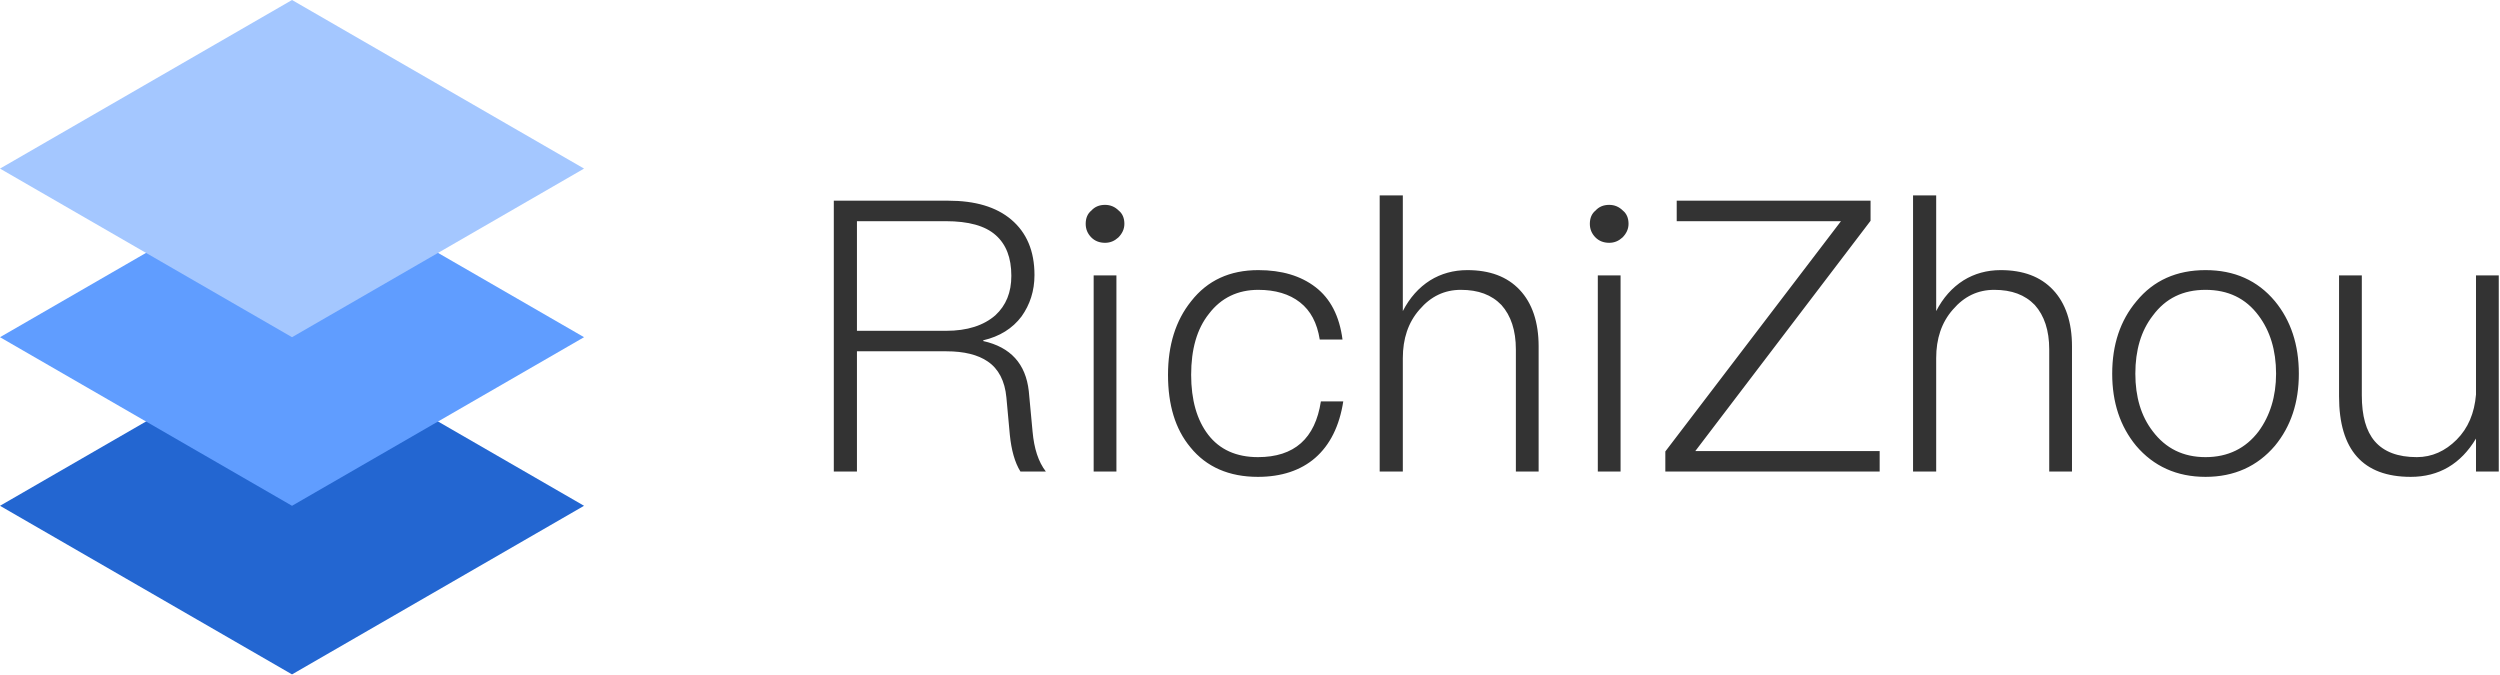
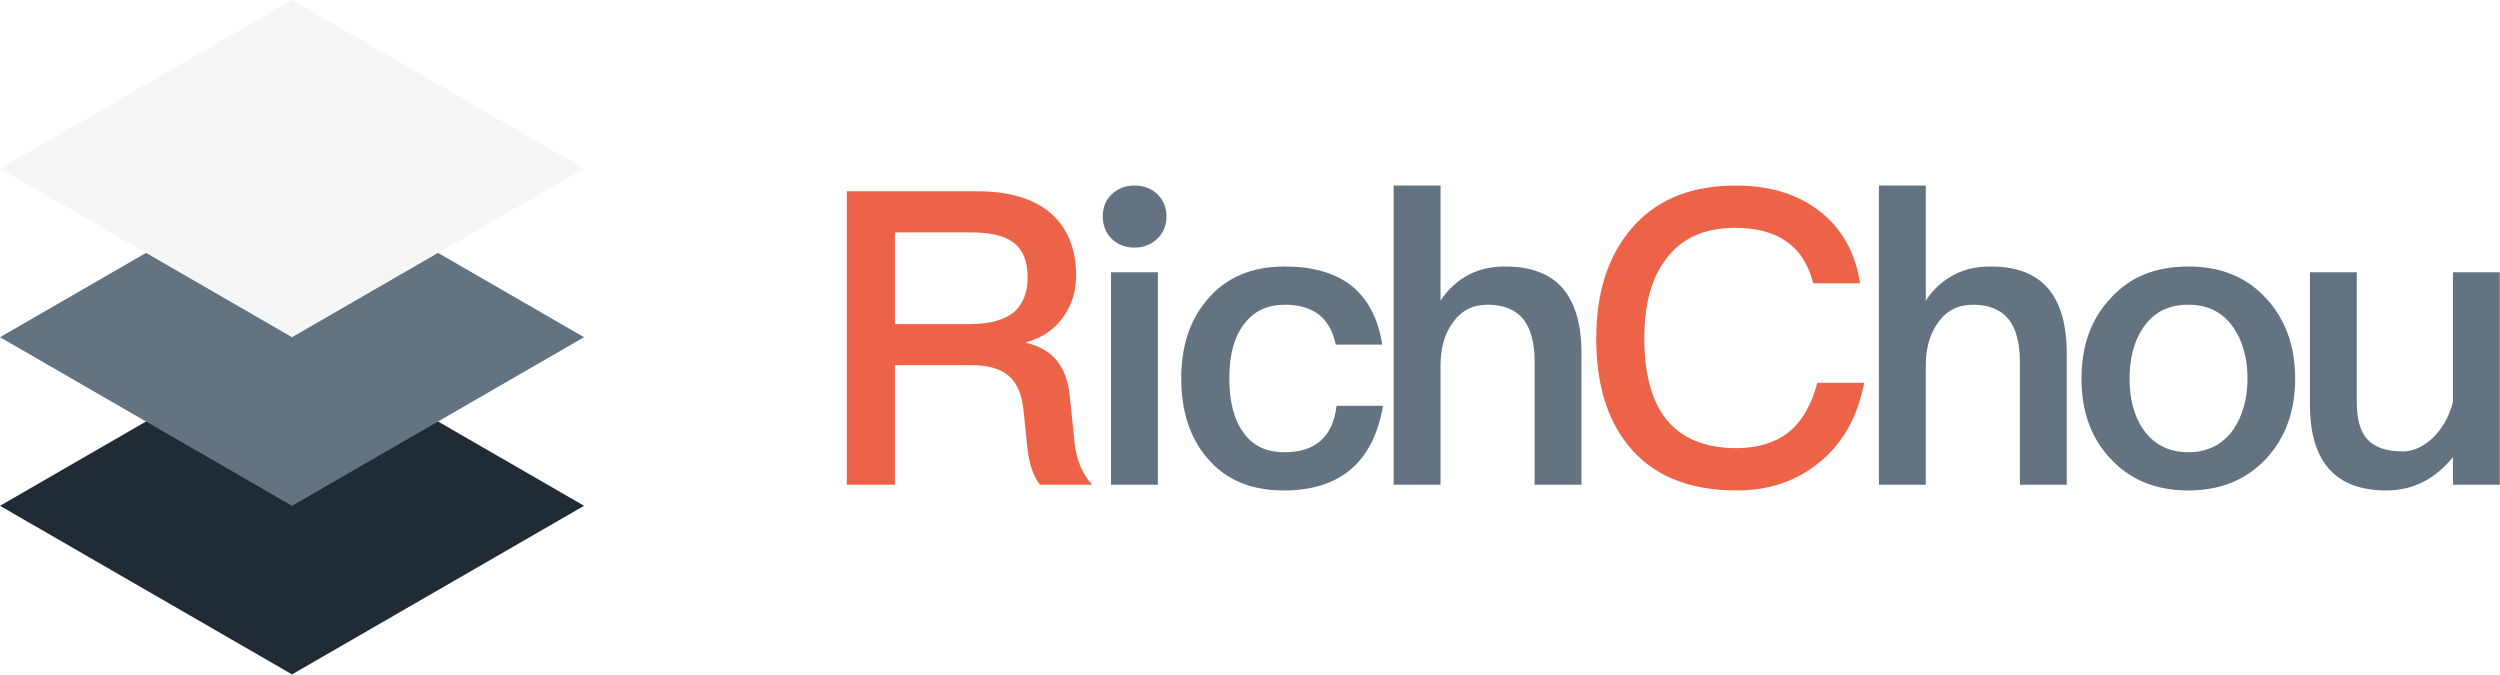
<svg xmlns="http://www.w3.org/2000/svg" width="949px" height="256px" viewBox="0 0 949 256" version="1.1">
-   <g id="页面-1" stroke="none" stroke-width="1" fill="none" fill-rule="evenodd">
-     <g id="logo备份" fill-rule="nonzero">
-       <polygon id="路径" fill="#2366D1" points="110.851 128 221.703 192 110.851 256 0 192" />
-       <polygon id="路径" fill="#609DFF" points="110.851 64 221.703 128 110.851 192 0 128" />
-       <polygon id="路径" fill="#A4C7FF" points="110.851 0 221.703 64 110.851 128 0 64" />
-       <g id="编组" transform="translate(316.512, 74.168)" fill="#333333">
-         <path d="M8.784,104.832 L8.784,59.184 L42.768,59.184 C49.392,59.184 54.72,60.48 58.464,63.072 C62.496,65.808 64.944,70.416 65.52,76.752 L66.816,90.864 C67.392,96.624 68.688,101.376 70.848,104.832 L80.496,104.832 C77.616,101.088 76.032,96.048 75.456,89.712 L74.016,74.304 C72.864,63.936 67.104,57.6 56.736,55.296 L56.736,55.008 C62.928,53.568 67.824,50.544 71.28,45.936 C74.448,41.472 76.176,36.288 76.176,30.24 C76.176,21.024 73.152,14.112 67.392,9.216 C61.632,4.32 53.568,2.016 43.488,2.016 L-5.68434189e-14,2.016 L-5.68434189e-14,104.832 L8.784,104.832 Z M42.624,51.408 L8.784,51.408 L8.784,9.792 L42.48,9.792 C51.12,9.792 57.456,11.52 61.488,15.12 C65.376,18.576 67.392,23.616 67.392,30.528 C67.392,36.864 65.376,41.76 61.344,45.504 C56.88,49.392 50.688,51.408 42.624,51.408 Z M102.96,18 C104.976,18 106.56,17.28 108,15.984 C109.44,14.544 110.304,12.816 110.304,10.8 C110.304,8.64 109.584,6.912 108.144,5.76 C106.704,4.32 104.976,3.6 102.96,3.6 C100.8,3.6 99.072,4.32 97.776,5.76 C96.336,6.912 95.616,8.64 95.616,10.8 C95.616,12.816 96.336,14.544 97.776,15.984 C99.072,17.28 100.8,18 102.96,18 Z M107.28,104.832 L107.28,30.384 L98.64,30.384 L98.64,104.832 L107.28,104.832 Z M160.992,106.848 C169.92,106.848 177.264,104.4 182.736,99.648 C188.352,94.752 191.952,87.552 193.392,78.192 L184.896,78.192 C182.736,92.304 174.816,99.36 160.992,99.36 C152.784,99.36 146.448,96.48 142.128,90.864 C137.808,85.248 135.648,77.616 135.648,68.112 C135.648,58.464 137.808,50.688 142.416,44.928 C147.024,38.88 153.36,35.856 161.136,35.856 C167.616,35.856 172.944,37.44 176.976,40.608 C181.008,43.776 183.456,48.384 184.464,54.72 L193.104,54.72 C191.952,45.792 188.496,39.168 182.88,34.848 C177.264,30.528 170.064,28.368 161.136,28.368 C150.336,28.368 141.84,32.256 135.648,40.176 C129.744,47.52 126.864,56.88 126.864,68.112 C126.864,79.488 129.6,88.704 135.36,95.616 C141.408,103.104 150.048,106.848 160.992,106.848 Z M216,104.832 L216,61.776 C216,54.432 218.016,48.24 222.336,43.344 C226.656,38.304 231.84,35.856 238.032,35.856 C244.656,35.856 249.696,37.728 253.44,41.616 C257.04,45.648 258.912,51.264 258.912,58.464 L258.912,104.832 L267.552,104.832 L267.552,57.312 C267.552,48.096 265.104,40.896 260.352,35.856 C255.6,30.816 248.976,28.368 240.48,28.368 C235.296,28.368 230.544,29.664 226.368,32.256 C222.048,34.992 218.592,38.88 216,43.92 L216,0 L207.216,0 L207.216,104.832 L216,104.832 Z M294.336,18 C296.352,18 297.936,17.28 299.376,15.984 C300.816,14.544 301.68,12.816 301.68,10.8 C301.68,8.64 300.96,6.912 299.52,5.76 C298.08,4.32 296.352,3.6 294.336,3.6 C292.176,3.6 290.448,4.32 289.152,5.76 C287.712,6.912 286.992,8.64 286.992,10.8 C286.992,12.816 287.712,14.544 289.152,15.984 C290.448,17.28 292.176,18 294.336,18 Z M298.656,104.832 L298.656,30.384 L290.016,30.384 L290.016,104.832 L298.656,104.832 Z M397.008,104.832 L397.008,97.056 L327.024,97.056 L393.552,9.648 L393.552,2.016 L319.968,2.016 L319.968,9.792 L382.32,9.792 L315.648,97.2 L315.648,104.832 L397.008,104.832 Z M418.464,104.832 L418.464,61.776 C418.464,54.432 420.48,48.24 424.8,43.344 C429.12,38.304 434.304,35.856 440.496,35.856 C447.12,35.856 452.16,37.728 455.904,41.616 C459.504,45.648 461.376,51.264 461.376,58.464 L461.376,104.832 L470.016,104.832 L470.016,57.312 C470.016,48.096 467.568,40.896 462.816,35.856 C458.064,30.816 451.44,28.368 442.944,28.368 C437.76,28.368 433.008,29.664 428.832,32.256 C424.512,34.992 421.056,38.88 418.464,43.92 L418.464,0 L409.68,0 L409.68,104.832 L418.464,104.832 Z M520.704,106.848 C531.648,106.848 540.432,102.816 547.056,95.04 C553.104,87.696 556.128,78.624 556.128,67.68 C556.128,56.736 553.104,47.52 547.056,40.176 C540.432,32.256 531.648,28.368 520.704,28.368 C509.76,28.368 500.976,32.256 494.496,40.176 C488.304,47.52 485.28,56.736 485.28,67.68 C485.28,78.624 488.304,87.696 494.352,95.04 C500.976,102.816 509.76,106.848 520.704,106.848 Z M520.704,99.36 C512.208,99.36 505.584,96.048 500.688,89.568 C496.224,83.808 494.064,76.464 494.064,67.68 C494.064,58.752 496.224,51.408 500.688,45.648 C505.584,39.024 512.208,35.856 520.704,35.856 C529.2,35.856 535.968,39.024 540.864,45.648 C545.184,51.408 547.488,58.752 547.488,67.68 C547.488,76.32 545.184,83.664 540.864,89.568 C535.968,96.048 529.2,99.36 520.704,99.36 Z M598.608,106.848 C609.264,106.848 617.616,101.952 623.376,92.304 L623.376,104.832 L632.016,104.832 L632.016,30.384 L623.376,30.384 L623.376,75.6 C622.8,82.656 620.352,88.416 616.032,92.736 C611.712,97.056 606.672,99.36 600.912,99.36 C593.712,99.36 588.384,97.344 584.928,93.312 C581.616,89.424 580.032,83.664 580.032,75.888 L580.032,30.384 L571.392,30.384 L571.392,76.32 C571.392,96.624 580.464,106.848 598.608,106.848 Z" id="RichiZhou" />
+   <g id="logo-rich" stroke="none" stroke-width="1" fill="none" fill-rule="evenodd">
+     <g id="编组-3" fill-rule="nonzero">
+       <g id="编组-2">
+         <polygon id="路径" fill="#212B36" points="110.851 128 221.703 192 110.851 256 0 192" />
+         <polygon id="路径" fill="#637381" points="110.851 64 221.703 128 110.851 192 0 128" />
+         <polygon id="路径" fill="#F5F6F6" points="110.851 0 221.703 64 110.851 128 0 64" />
+       </g>
+       <g id="RichChou" transform="translate(321.448, 70.432)">
+         <path d="M18.252,113.568 L18.252,68.172 L47.112,68.172 C53.352,68.172 58.188,69.42 61.464,72.228 C64.584,74.88 66.456,79.248 67.08,85.332 L68.484,99.06 C69.108,105.3 70.668,110.136 73.32,113.568 L93.132,113.568 C89.388,109.512 87.048,104.052 86.424,97.188 L84.552,79.248 C83.304,68.328 77.844,61.932 68.172,59.748 L68.172,59.436 C74.1,57.876 78.936,54.6 82.368,49.608 C85.488,45.084 87.048,39.936 87.048,34.164 C87.048,23.556 83.46,15.444 76.596,9.828 C70.044,4.68 60.996,2.184 49.608,2.184 L0,2.184 L0,113.568 L18.252,113.568 Z M47.112,52.572 L18.252,52.572 L18.252,17.784 L47.112,17.784 C54.6,17.784 60.06,19.032 63.492,21.84 C66.924,24.492 68.64,28.86 68.64,34.944 C68.64,40.56 66.924,44.928 63.492,48.048 C59.748,51.012 54.288,52.572 47.112,52.572 Z" id="R" fill="#ED6347" />
+         <path d="M109.184,23.556 C112.616,23.556 115.424,22.464 117.764,20.28 C120.104,18.096 121.352,15.132 121.352,11.7 C121.352,8.268 120.104,5.46 117.92,3.276 C115.58,1.092 112.616,0 109.184,0 C105.752,0 102.944,1.092 100.604,3.276 C98.264,5.46 97.172,8.268 97.172,11.7 C97.172,15.132 98.264,17.94 100.604,20.28 C102.944,22.464 105.752,23.556 109.184,23.556 Z M118.076,113.568 L118.076,32.916 L100.292,32.916 L100.292,113.568 L118.076,113.568 Z M165.952,115.752 C176.404,115.752 184.828,113.1 191.068,107.952 C197.464,102.648 201.676,94.536 203.548,83.616 L185.92,83.616 C184.516,95.316 177.964,101.244 166.108,101.244 C159.244,101.244 154.096,98.748 150.664,93.912 C146.92,88.92 145.204,81.9 145.204,73.008 C145.204,64.272 147.076,57.408 150.82,52.572 C154.564,47.58 159.712,45.24 166.264,45.24 C171.568,45.24 175.936,46.488 179.212,48.984 C182.332,51.48 184.516,55.224 185.608,60.372 L203.236,60.372 C201.676,50.232 197.62,42.744 191.224,37.752 C184.984,33.072 176.716,30.732 166.264,30.732 C153.628,30.732 143.8,34.944 136.78,43.368 C130.228,51.012 126.952,60.996 126.952,73.164 C126.952,85.644 130.228,95.784 136.936,103.584 C143.8,111.696 153.472,115.752 165.952,115.752 Z M225.372,113.568 L225.372,68.484 C225.372,61.62 226.932,56.16 230.208,51.792 C233.328,47.424 237.696,45.24 243.312,45.24 C249.396,45.24 253.92,47.112 257.04,51.012 C259.692,54.6 261.096,59.904 261.096,66.768 L261.096,113.568 L278.88,113.568 L278.88,63.648 C278.88,52.884 276.54,44.772 272.016,39.312 C267.18,33.54 259.848,30.732 250.02,30.732 C244.872,30.732 240.348,31.668 236.448,33.696 C232.08,35.88 228.336,39.156 225.372,43.68 L225.372,0 L207.588,0 L207.588,113.568 L225.372,113.568 Z" id="ich" fill="#637381" />
+         <path d="M337.832,115.752 C349.844,115.752 360.14,112.32 368.72,105.456 C377.924,98.124 383.696,87.984 386.192,74.88 L368.408,74.88 C366.224,83.304 362.48,89.7 357.176,93.912 C352.184,97.656 345.632,99.684 337.676,99.684 C325.508,99.684 316.46,95.784 310.688,88.296 C305.384,81.276 302.732,71.136 302.732,58.032 C302.732,45.24 305.384,35.256 310.844,28.08 C316.772,19.968 325.508,16.068 337.208,16.068 C345.008,16.068 351.404,17.628 356.396,21.06 C361.544,24.492 364.976,29.796 366.848,37.128 L384.632,37.128 C382.916,25.896 378.08,16.848 369.968,10.296 C361.544,3.432 350.624,0 337.52,0 C319.736,0 306.164,5.772 296.804,17.628 C288.536,27.924 284.48,41.496 284.48,58.032 C284.48,74.88 288.38,88.296 296.336,98.28 C305.384,109.824 319.268,115.752 337.832,115.752 Z" id="C" fill="#ED6347" />
+         <path d="M409.576,113.568 L409.576,68.484 C409.576,61.62 411.136,56.16 414.412,51.792 C417.532,47.424 421.9,45.24 427.516,45.24 C433.6,45.24 438.124,47.112 441.244,51.012 C443.896,54.6 445.3,59.904 445.3,66.768 L445.3,113.568 L463.084,113.568 L463.084,63.648 C463.084,52.884 460.744,44.772 456.22,39.312 C451.384,33.54 444.052,30.732 434.224,30.732 C429.076,30.732 424.552,31.668 420.652,33.696 C416.284,35.88 412.54,39.156 409.576,43.68 L409.576,0 L391.792,0 L391.792,113.568 L409.576,113.568 Z M509.244,115.752 C521.412,115.752 531.396,111.696 538.884,103.584 C546.06,95.784 549.804,85.644 549.804,73.32 C549.804,60.84 546.06,50.7 538.728,42.744 C531.24,34.632 521.412,30.732 509.244,30.732 C496.92,30.732 487.092,34.632 479.76,42.744 C472.272,50.7 468.684,60.84 468.684,73.32 C468.684,85.644 472.272,95.784 479.604,103.584 C487.092,111.696 496.92,115.752 509.244,115.752 Z M509.244,101.244 C501.756,101.244 496.14,98.28 492.084,92.508 C488.652,87.516 486.936,81.12 486.936,73.32 C486.936,65.52 488.652,58.968 492.084,53.976 C496.14,48.048 501.756,45.24 509.244,45.24 C516.576,45.24 522.348,48.048 526.404,53.976 C529.836,58.968 531.708,65.52 531.708,73.32 C531.708,80.964 529.836,87.36 526.404,92.508 C522.348,98.28 516.576,101.244 509.244,101.244 Z M584.42,115.752 C594.404,115.752 602.828,111.54 609.692,103.116 L609.692,113.568 L627.476,113.568 L627.476,32.916 L609.692,32.916 L609.692,82.212 C608.132,87.984 605.48,92.508 601.892,95.94 C598.304,99.216 594.56,100.932 590.66,100.932 C584.42,100.932 580.052,99.372 577.244,96.408 C574.436,93.288 573.188,88.608 573.188,82.056 L573.188,32.916 L555.404,32.916 L555.404,83.148 C555.404,104.832 565.076,115.752 584.42,115.752 Z" id="hou" fill="#637381" />
      </g>
    </g>
  </g>
</svg>
